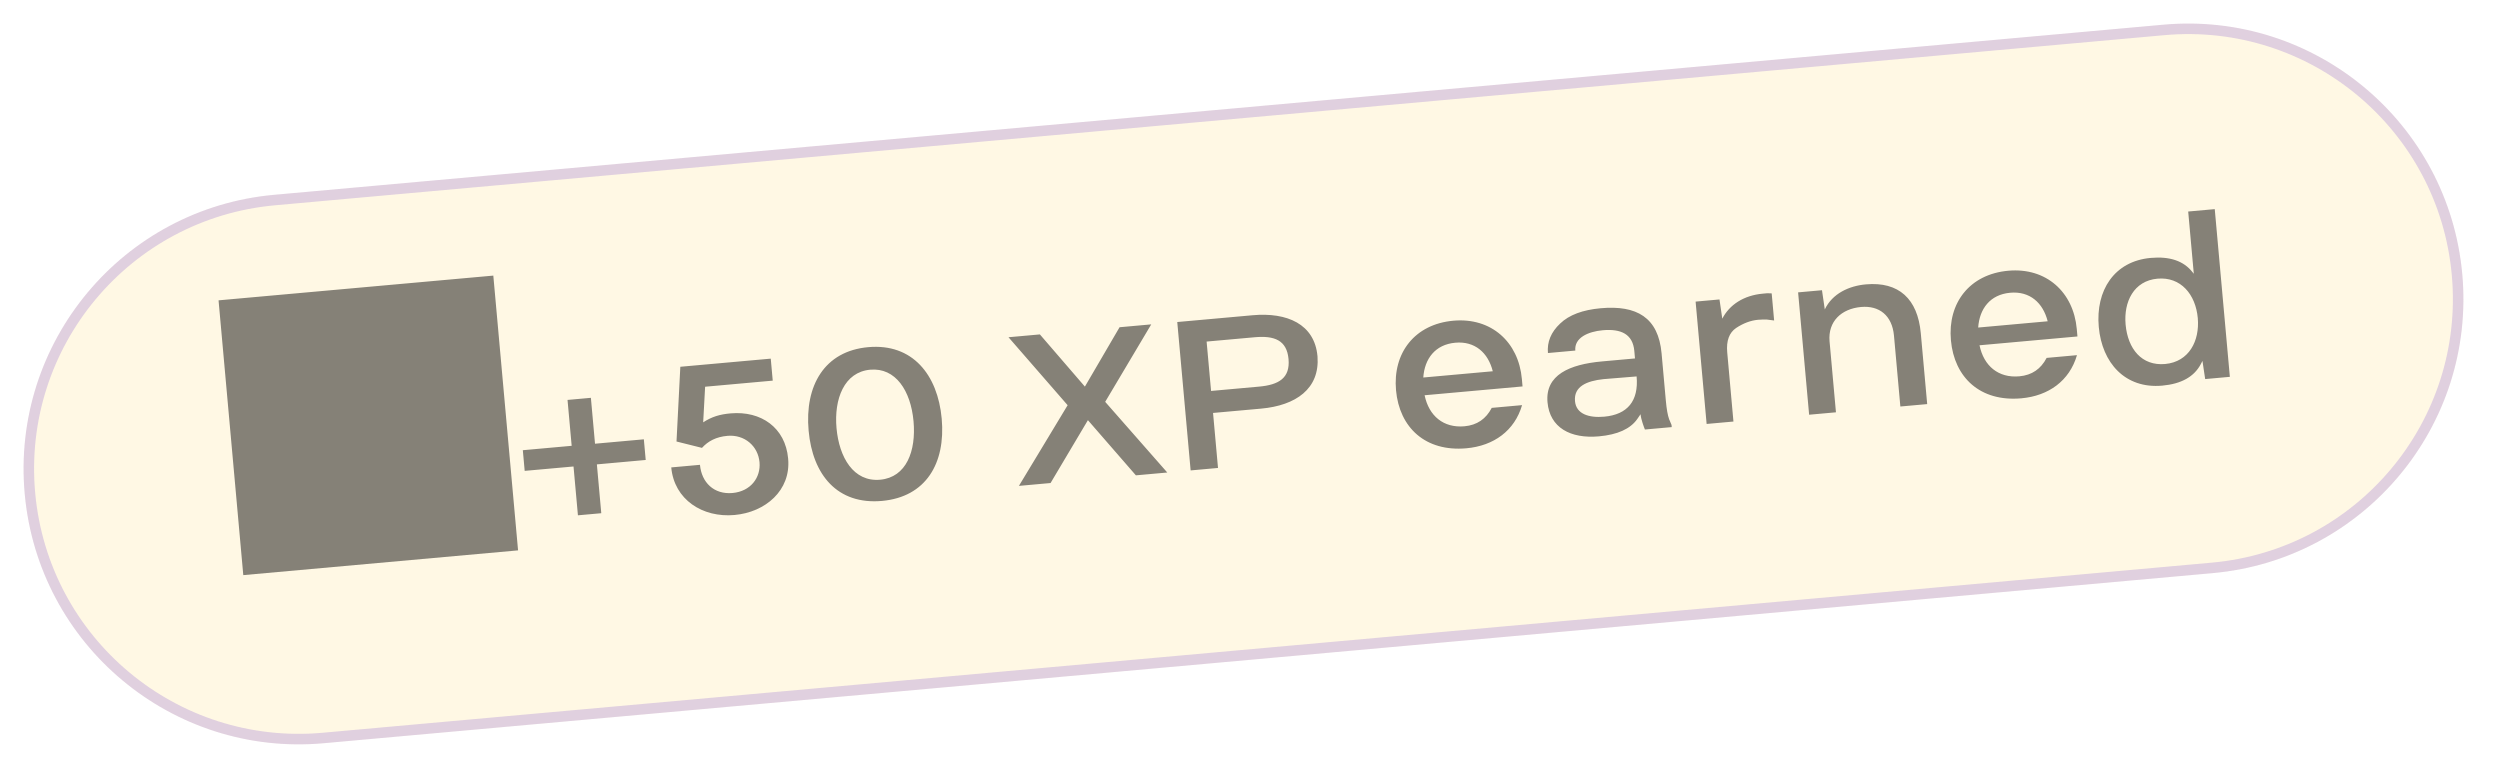
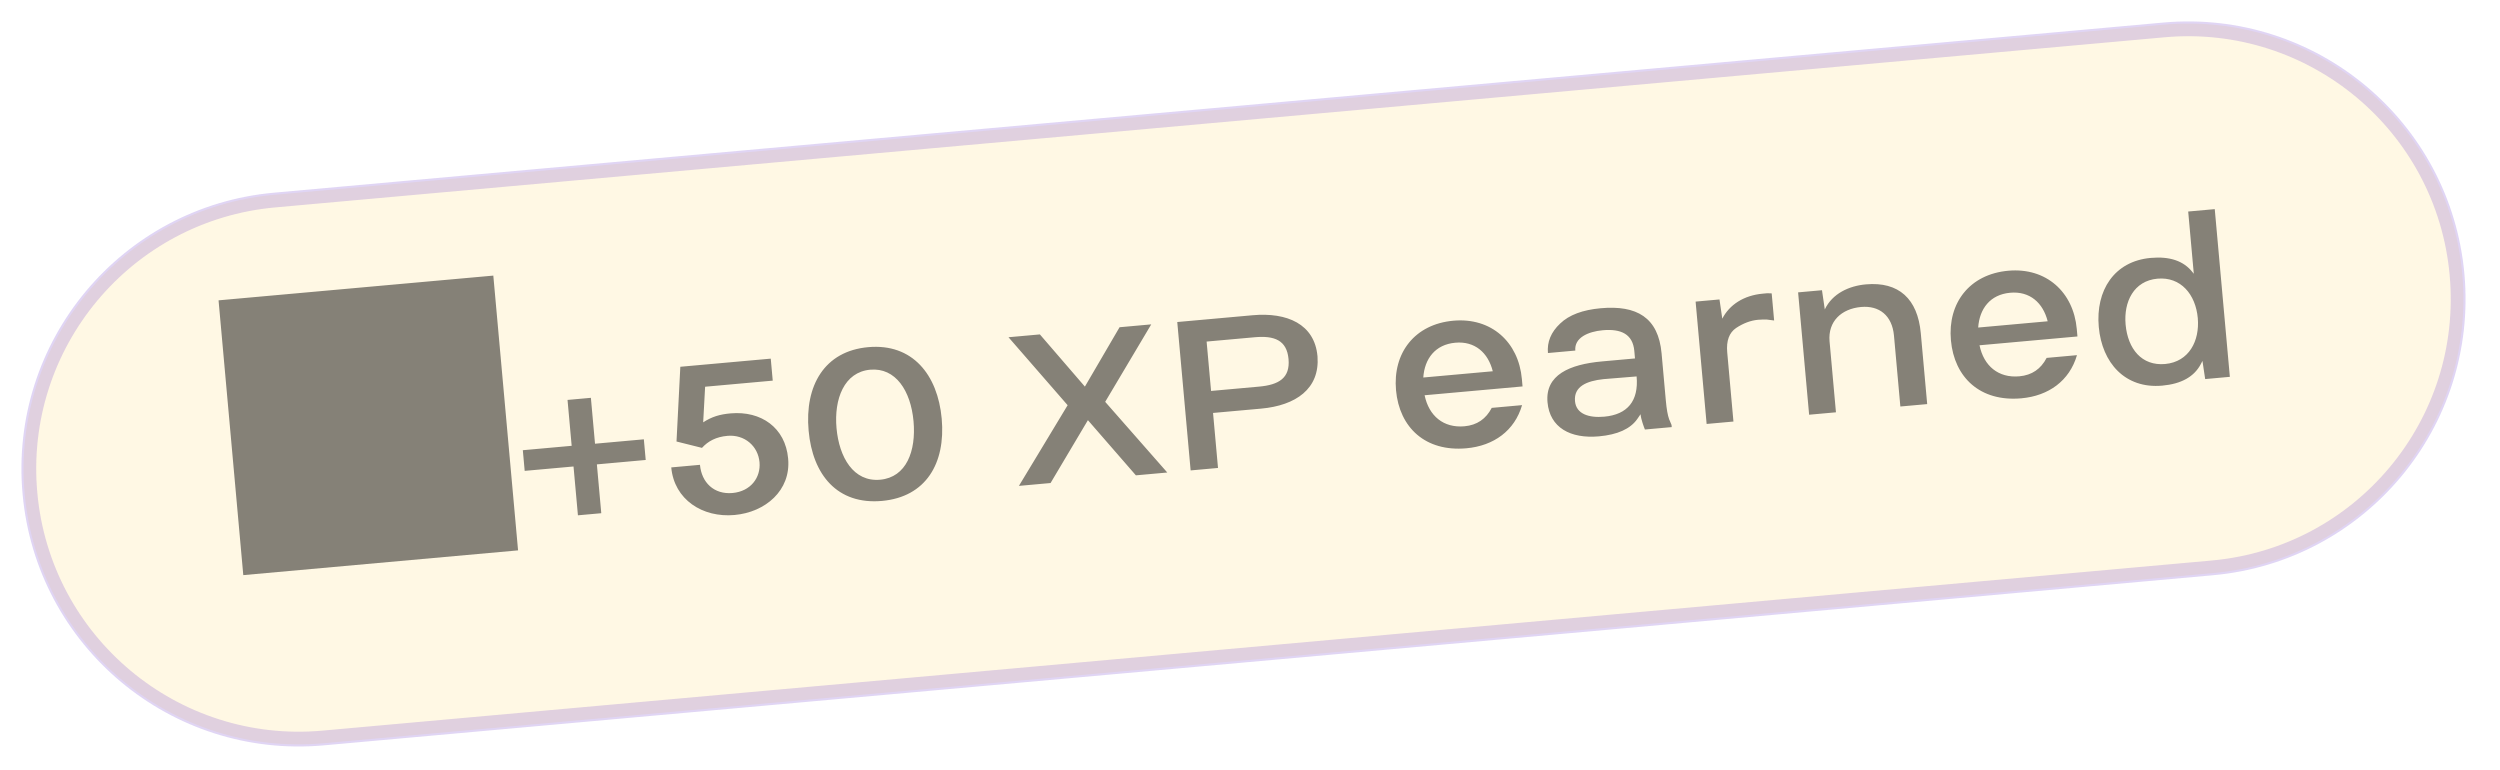
<svg xmlns="http://www.w3.org/2000/svg" width="169" height="52" viewBox="0 0 169 52" fill="none">
  <rect y="14.838" width="165.448" height="37.224" rx="18.612" transform="rotate(-5.14545 0 14.8381)" fill="#FCC11A" fill-opacity="0.12" />
-   <rect x="0.386" y="15.16" width="164.737" height="36.513" rx="18.256" transform="rotate(-5.14545 0.386063 15.1604)" stroke="#7646CD" stroke-opacity="0.23" stroke-width="0.711" />
+   <rect x="0.386" y="15.16" width="164.737" height="36.513" rx="18.256" transform="rotate(-5.14545 0.386063 15.1604)" stroke="#7646CD" stroke-opacity="0.23" strokeWidth="0.711" />
  <path opacity="0.8" d="M16.446 38.878L35.021 37.205L33.348 18.631L14.774 20.303L16.446 38.878ZM38.365 27.035L39.944 26.893L40.223 29.995L43.524 29.698L43.65 31.094L40.349 31.392L40.646 34.693L39.068 34.835L38.77 31.534L35.469 31.831L35.343 30.434L38.645 30.137L38.365 27.035ZM49.52 33.327C50.735 33.218 51.438 32.295 51.343 31.243C51.245 30.154 50.333 29.359 49.172 29.463C48.41 29.532 47.869 29.818 47.453 30.276L45.732 29.846L45.99 24.794L52.103 24.244L52.237 25.731L47.666 26.143L47.535 28.55C48.123 28.168 48.657 28.01 49.382 27.945C51.45 27.759 53.09 28.909 53.278 30.995L53.279 31.014C53.472 33.154 51.739 34.627 49.654 34.814C47.495 35.009 45.574 33.774 45.377 31.597L47.318 31.422C47.426 32.619 48.268 33.44 49.52 33.327ZM59.625 33.862C56.614 34.133 54.932 32.108 54.663 29.115C54.388 26.068 55.732 23.734 58.689 23.468C61.682 23.198 63.392 25.33 63.66 28.305C63.932 31.334 62.582 33.595 59.625 33.862ZM61.755 28.477C61.57 26.427 60.55 24.837 58.826 24.992C57.067 25.15 56.371 26.968 56.549 28.945C56.727 30.922 57.7 32.59 59.496 32.429C61.274 32.269 61.936 30.49 61.755 28.477ZM73.339 26.135L75.683 22.121L77.824 21.928L74.711 27.164L78.908 31.942L76.786 32.133L73.543 28.403L71.018 32.653L68.878 32.846C69.434 31.918 70.534 30.118 72.172 27.392L68.174 22.797L70.296 22.606L73.339 26.135ZM89.064 24.098C89.224 26.277 87.607 27.41 85.249 27.623L82.002 27.915L82.337 31.634L80.487 31.8L79.583 21.769L84.68 21.31C87.002 21.101 88.866 21.903 89.062 24.079L89.064 24.098ZM85.115 26.135C86.439 26.016 87.221 25.562 87.105 24.274C86.989 22.986 86.138 22.679 84.814 22.798L81.567 23.09L81.868 26.428L85.115 26.135ZM94.371 26.381C94.143 23.841 95.651 21.913 98.245 21.68C100.821 21.448 102.655 23.13 102.878 25.615L102.924 26.123L96.303 26.719C96.594 28.119 97.583 28.944 98.998 28.817C99.85 28.74 100.452 28.32 100.842 27.572L102.892 27.387C102.389 29.115 100.982 30.137 99.131 30.304C96.356 30.554 94.598 28.902 94.371 26.381ZM100.912 25.097C100.598 23.845 99.703 23.048 98.379 23.167C97.019 23.29 96.301 24.25 96.214 25.52L100.912 25.097ZM108.208 20.837C110.639 20.619 112.104 21.456 112.323 23.887L112.61 27.079C112.663 27.659 112.736 28.073 112.833 28.339L112.996 28.727L113.009 28.872L111.196 29.035C111.125 28.858 110.932 28.346 110.901 28.001L110.675 28.332C110.205 28.996 109.344 29.384 108.092 29.497C106.151 29.672 104.765 28.901 104.612 27.196C104.445 25.346 106.099 24.63 108.294 24.432L110.525 24.231L110.48 23.723C110.377 22.581 109.576 22.214 108.342 22.325C107.363 22.413 106.413 22.828 106.491 23.698L104.641 23.865C104.574 23.121 104.843 22.457 105.467 21.871C106.073 21.286 106.993 20.947 108.208 20.837ZM110.635 25.447L108.402 25.629C107.261 25.75 106.38 26.122 106.47 27.12C106.548 27.991 107.414 28.26 108.448 28.167C110.026 28.025 110.783 27.097 110.635 25.447ZM116.427 21.542C116.909 20.603 117.876 19.967 119.164 19.851L119.472 19.823L119.766 19.833L119.931 21.665L119.431 21.601C119.248 21.599 119.047 21.599 118.848 21.617C118.34 21.662 117.845 21.853 117.362 22.171C116.896 22.487 116.69 23.036 116.76 23.816L117.181 28.496L115.368 28.659L114.623 20.388L116.237 20.243L116.427 21.542ZM123.166 19.619L123.356 20.918C123.863 19.848 124.987 19.327 126.129 19.224C128.361 19.023 129.637 20.206 129.846 22.528L130.278 27.317L128.464 27.48L128.033 22.691C127.908 21.313 127.025 20.643 125.81 20.752C124.486 20.871 123.557 21.723 123.679 23.083L124.11 27.872L122.297 28.035L121.552 19.764L123.166 19.619ZM131.882 23.003C131.654 20.463 133.162 18.536 135.756 18.302C138.332 18.07 140.166 19.752 140.39 22.237L140.435 22.745L133.815 23.341C134.105 24.741 135.094 25.566 136.509 25.439C137.361 25.362 137.963 24.942 138.353 24.194L140.403 24.009C139.9 25.737 138.493 26.76 136.643 26.926C133.867 27.176 132.109 25.524 131.882 23.003ZM138.423 21.719C138.109 20.467 137.214 19.67 135.89 19.789C134.53 19.912 133.812 20.873 133.725 22.142L138.423 21.719ZM145.388 17.435C146.676 17.319 147.619 17.636 148.218 18.405L148.301 18.507L147.922 14.299L149.717 14.137L150.738 25.474L149.07 25.625L148.886 24.398L148.777 24.608C148.324 25.472 147.453 25.953 146.166 26.069C143.662 26.294 142.096 24.534 141.877 22.103C141.655 19.636 142.921 17.657 145.388 17.435ZM145.844 18.838C144.247 18.982 143.552 20.398 143.691 21.94C143.839 23.59 144.785 24.749 146.363 24.607C147.977 24.461 148.709 23.042 148.57 21.5C148.426 19.904 147.422 18.696 145.844 18.838Z" fill="black" fill-opacity="0.6" />
</svg>
